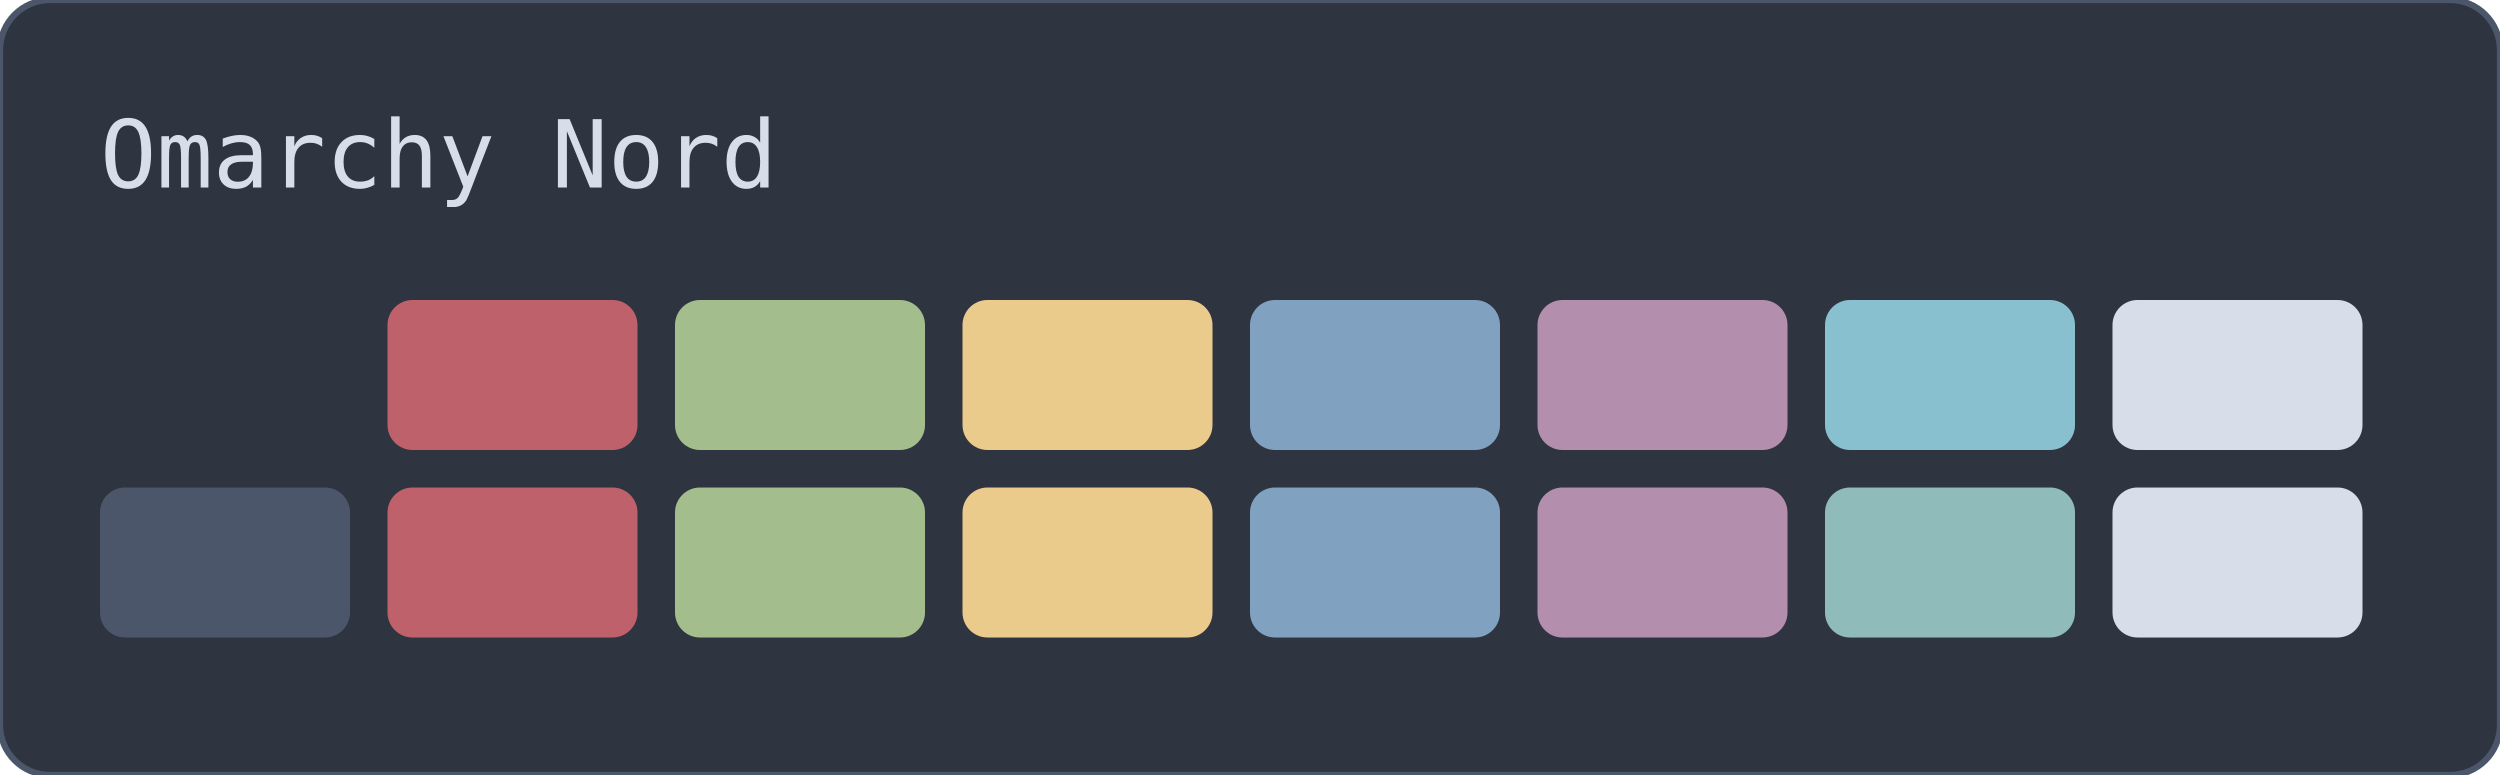
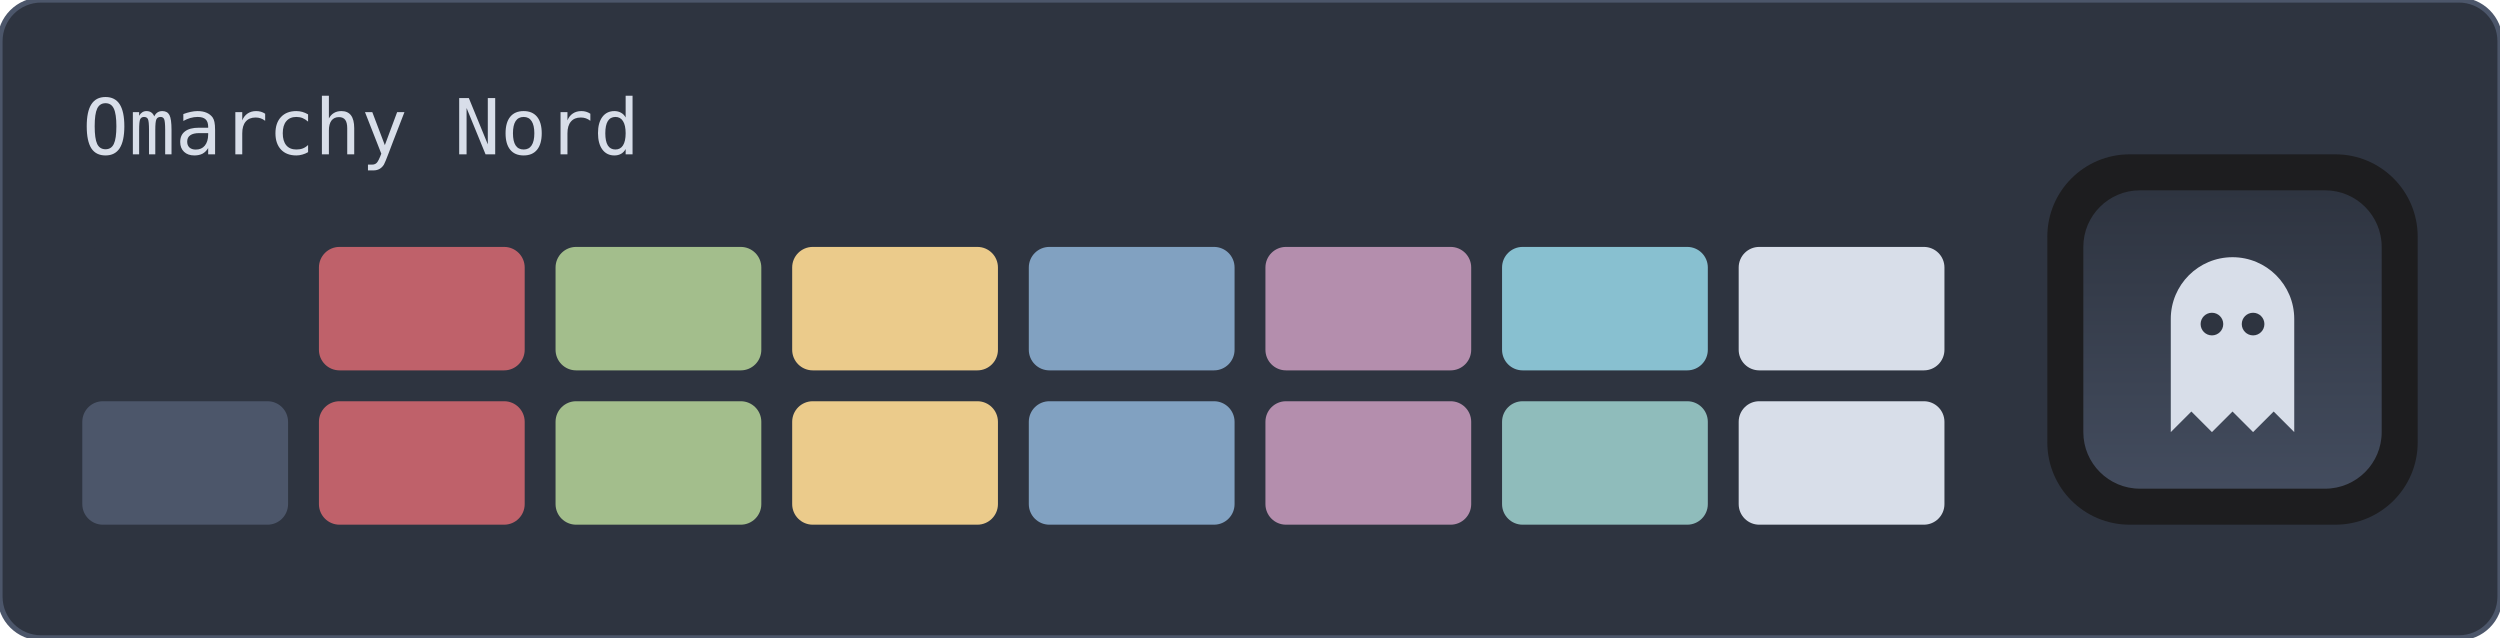
- <svg xmlns="http://www.w3.org/2000/svg" width="400" height="124" viewBox="0 0 400 124">
-   <rect width="400" height="124" rx="8" fill="#2e3440" stroke="#4c566a" />
+ <svg xmlns="http://www.w3.org/2000/svg" width="486" height="124" viewBox="0 0 486 124">
+   <rect width="486" height="124" rx="8" fill="#2e3440" stroke="#4c566a" />
  <text x="16" y="30" fill="#d8dee9" font-family="ui-monospace,Menlo,monospace" font-size="15">Omarchy Nord</text>
  <rect x="16" y="48" width="40" height="24" rx="4" fill="#2e3440" />
  <rect x="62" y="48" width="40" height="24" rx="4" fill="#bf616a" />
  <rect x="108" y="48" width="40" height="24" rx="4" fill="#a3be8c" />
  <rect x="154" y="48" width="40" height="24" rx="4" fill="#ebcb8b" />
  <rect x="200" y="48" width="40" height="24" rx="4" fill="#81a1c1" />
  <rect x="246" y="48" width="40" height="24" rx="4" fill="#b48ead" />
  <rect x="292" y="48" width="40" height="24" rx="4" fill="#88c0d0" />
  <rect x="338" y="48" width="40" height="24" rx="4" fill="#d8dee9" />
  <rect x="16" y="78" width="40" height="24" rx="4" fill="#4c566a" />
  <rect x="62" y="78" width="40" height="24" rx="4" fill="#bf616a" />
  <rect x="108" y="78" width="40" height="24" rx="4" fill="#a3be8c" />
  <rect x="154" y="78" width="40" height="24" rx="4" fill="#ebcb8b" />
  <rect x="200" y="78" width="40" height="24" rx="4" fill="#81a1c1" />
  <rect x="246" y="78" width="40" height="24" rx="4" fill="#b48ead" />
  <rect x="292" y="78" width="40" height="24" rx="4" fill="#8fbcbb" />
  <rect x="338" y="78" width="40" height="24" rx="4" fill="#d8dee9" />
+   <defs>
+     <linearGradient id="screen" x1="0" y1="0" x2="0" y2="1">
+       <stop offset="0" stop-color="#2e3440" />
+       <stop offset="1" stop-color="#434c5e" />
+     </linearGradient>
+   </defs>
+   <rect x="398" y="30" width="72" height="72" rx="16" fill="#1d1d1f" />
+   <rect x="405" y="37" width="58" height="58" rx="11" fill="url(#screen)" />
+   <path d="M422 84 V62 a12 12 0 0 1 24 0 V84 l-4-4 -4 4 -4-4 -4 4 -4-4 z" fill="#d8dee9" />
+   <circle cx="430" cy="63" r="2.2" fill="#2e3440" />
+   <circle cx="438" cy="63" r="2.2" fill="#2e3440" />
</svg>
